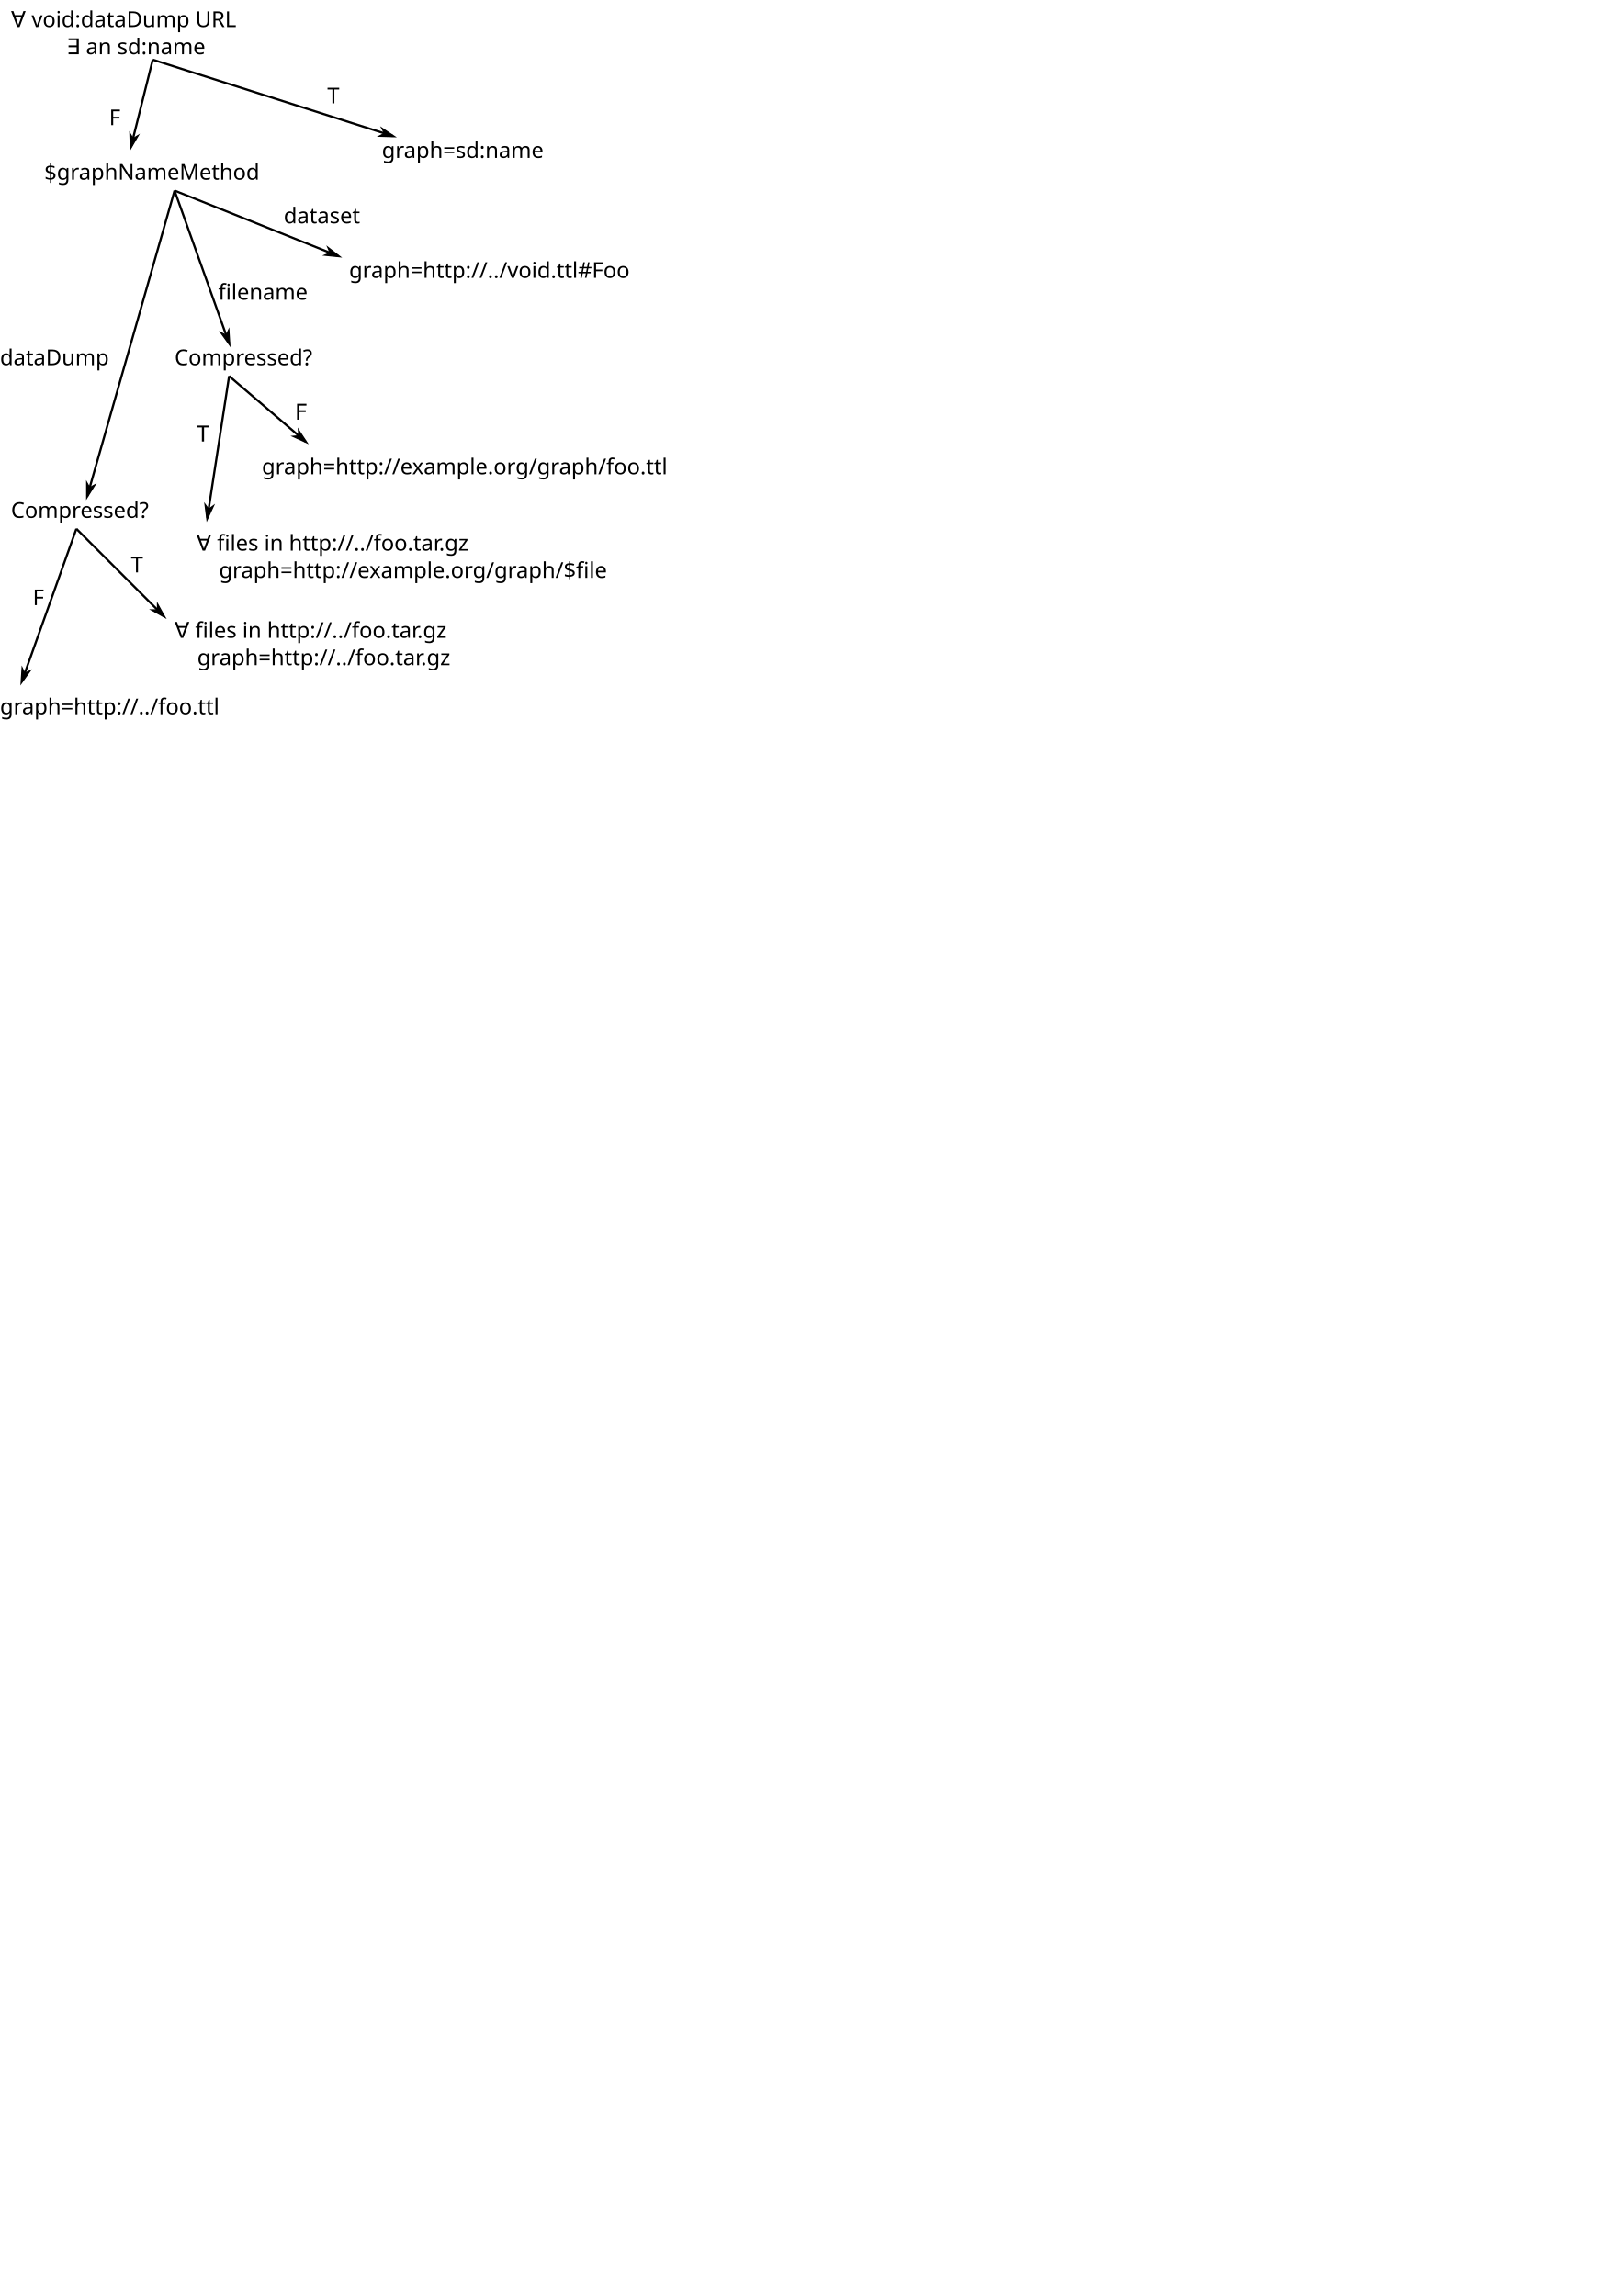
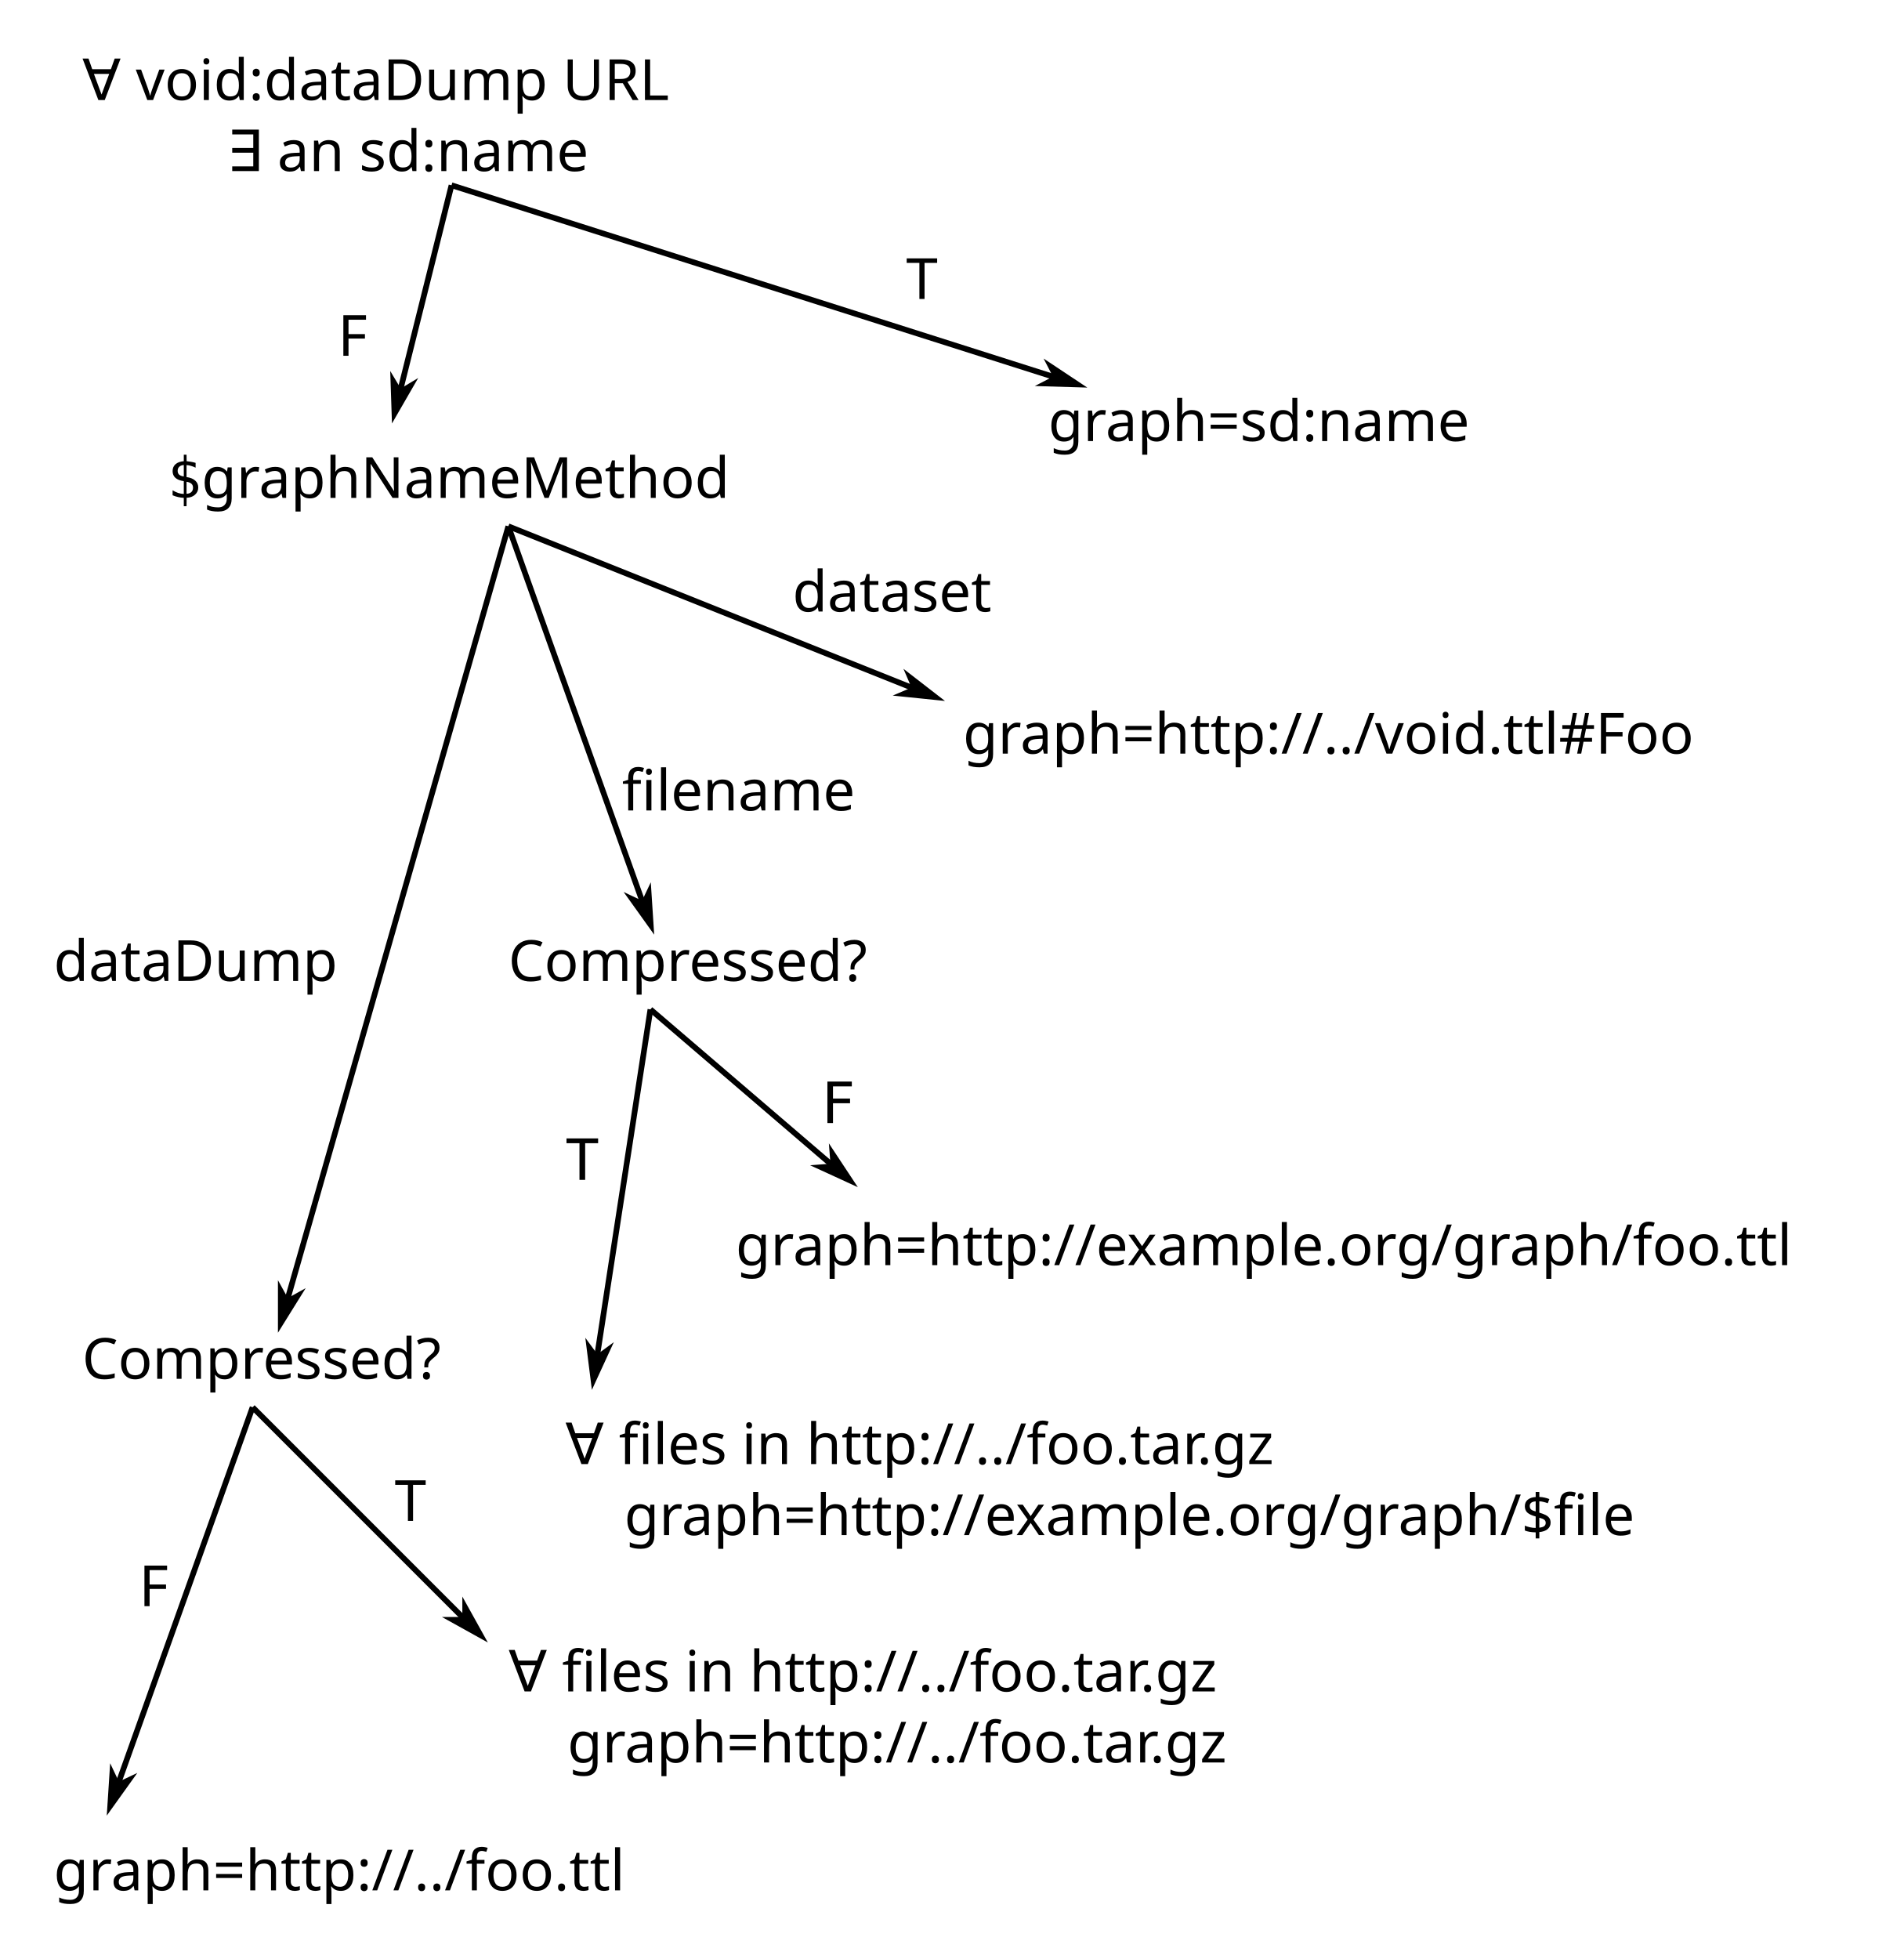
- <svg xmlns="http://www.w3.org/2000/svg" width="744.094" height="1052.362" id="svg2" version="1.1">
+ <svg xmlns="http://www.w3.org/2000/svg" width="334.941" height="344.678" id="svg2" version="1.1">
  <defs id="defs4">
-     <marker orient="auto" refY="0.0" refX="0.0" id="Arrow1Mend" style="overflow:visible;">
-       <path id="path3845" d="M 0.0,0.0 L 5.0,-5.0 L -12.5,0.0 L 5.0,5.0 L 0.0,0.0 z " style="fill-rule:evenodd;stroke:#000000;stroke-width:1.0pt;marker-start:none;" transform="scale(0.4) rotate(180) translate(10,0)" />
+     <marker orient="auto" refY="0" refX="0" id="Arrow1Mend" style="overflow:visible">
+       <path id="path3845" d="M 0,0 5,-5 -12.5,0 5,5 0,0 z" style="fill-rule:evenodd;stroke:#000000;stroke-width:1pt;marker-start:none" transform="matrix(-0.4,0,0,-0.4,-4,0)" />
    </marker>
-     <marker orient="auto" refY="0.0" refX="0.0" id="Arrow1Lend" style="overflow:visible;">
-       <path id="path3839" d="M 0.0,0.0 L 5.0,-5.0 L -12.5,0.0 L 5.0,5.0 L 0.0,0.0 z " style="fill-rule:evenodd;stroke:#000000;stroke-width:1.0pt;marker-start:none;" transform="scale(0.8) rotate(180) translate(12.5,0)" />
+     <marker orient="auto" refY="0" refX="0" id="Arrow1Lend" style="overflow:visible">
+       <path id="path3839" d="M 0,0 5,-5 -12.5,0 5,5 0,0 z" style="fill-rule:evenodd;stroke:#000000;stroke-width:1pt;marker-start:none" transform="matrix(-0.8,0,0,-0.8,-10,0)" />
    </marker>
  </defs>
-   <g id="layer1">
+   <g id="layer1" transform="translate(9.448242,5.235474)">
    <text xml:space="preserve" style="font-size:12px;font-style:normal;font-variant:normal;font-weight:normal;font-stretch:normal;line-height:125%;letter-spacing:0px;word-spacing:0px;fill:#000000;fill-opacity:1;stroke:none;font-family:Monospace;-inkscape-font-specification:Monospace" x="5" y="12.362" id="text3041">
      <tspan x="5" y="12.362" id="tspan3047" style="font-size:10px;font-style:normal;font-variant:normal;font-weight:normal;font-stretch:normal;font-family:Sans;-inkscape-font-specification:Sans">∀ void:dataDump URL</tspan>
      <tspan x="5" y="24.862" id="tspan3053" style="font-size:10px;font-style:normal;font-variant:normal;font-weight:normal;font-stretch:normal;font-family:Sans;-inkscape-font-specification:Sans">        ∃ an sd:name</tspan>
    </text>
    <text xml:space="preserve" style="font-size:10px;font-style:normal;font-variant:normal;font-weight:normal;font-stretch:normal;line-height:125%;letter-spacing:0px;word-spacing:0px;fill:#000000;fill-opacity:1;stroke:none;font-family:Monospace;-inkscape-font-specification:Monospace" x="150" y="47.362" id="text4647">
      <tspan id="tspan4649" x="150" y="47.362" style="font-size:10px;font-style:normal;font-variant:normal;font-weight:normal;font-stretch:normal;font-family:Sans;-inkscape-font-specification:Sans">T</tspan>
    </text>
    <text xml:space="preserve" style="font-size:10px;font-style:normal;font-variant:normal;font-weight:normal;font-stretch:normal;line-height:125%;letter-spacing:0px;word-spacing:0px;fill:#000000;fill-opacity:1;stroke:none;font-family:Monospace;-inkscape-font-specification:Monospace" x="50" y="57.362" id="text4647-7">
      <tspan id="tspan4649-8" x="50" y="57.362" style="font-size:10px;font-style:normal;font-variant:normal;font-weight:normal;font-stretch:normal;font-family:Sans;-inkscape-font-specification:Sans">F</tspan>
    </text>
    <text xml:space="preserve" style="font-size:10px;font-style:normal;font-variant:normal;font-weight:normal;font-stretch:normal;line-height:125%;letter-spacing:0px;word-spacing:0px;fill:#000000;fill-opacity:1;stroke:none;font-family:Monospace;-inkscape-font-specification:Monospace" x="175" y="72.362" id="text4672">
      <tspan id="tspan4674" x="175" y="72.362" style="font-size:10px;font-style:normal;font-variant:normal;font-weight:normal;font-stretch:normal;font-family:Sans;-inkscape-font-specification:Sans">graph=sd:name</tspan>
    </text>
    <text xml:space="preserve" style="font-size:10px;font-style:normal;font-variant:normal;font-weight:normal;font-stretch:normal;line-height:125%;letter-spacing:0px;word-spacing:0px;fill:#000000;fill-opacity:1;stroke:none;font-family:Monospace;-inkscape-font-specification:Monospace" x="20" y="82.362" id="text4676">
      <tspan id="tspan4678" x="20" y="82.362" style="font-size:10px">$<tspan style="font-size:10px;font-style:normal;font-variant:normal;font-weight:normal;font-stretch:normal;font-family:Sans;-inkscape-font-specification:Sans" id="tspan5263">graphNameMethod</tspan>
      </tspan>
    </text>
    <text xml:space="preserve" style="font-size:10px;font-style:normal;font-variant:normal;font-weight:normal;font-stretch:normal;line-height:125%;letter-spacing:0px;word-spacing:0px;fill:#000000;fill-opacity:1;stroke:none;font-family:Monospace;-inkscape-font-specification:Monospace" x="160" y="127.362" id="text5259">
      <tspan id="tspan5261" x="160" y="127.362" style="font-size:10px;font-style:normal;font-variant:normal;font-weight:normal;font-stretch:normal;font-family:Sans;-inkscape-font-specification:Sans">graph=http://../void.ttl#Foo</tspan>
    </text>
    <text xml:space="preserve" style="font-size:10px;font-style:normal;font-variant:normal;font-weight:normal;font-stretch:normal;line-height:125%;letter-spacing:0px;word-spacing:0px;fill:#000000;fill-opacity:1;stroke:none;font-family:Monospace;-inkscape-font-specification:Monospace" x="0" y="167.362" id="text5265">
      <tspan id="tspan5267" x="0" y="167.362" style="font-size:10px;font-style:normal;font-variant:normal;font-weight:normal;font-stretch:normal;font-family:Sans;-inkscape-font-specification:Sans">dataDump</tspan>
    </text>
    <text xml:space="preserve" style="font-size:10px;font-style:normal;font-variant:normal;font-weight:normal;font-stretch:normal;line-height:125%;letter-spacing:0px;word-spacing:0px;fill:#000000;fill-opacity:1;stroke:none;font-family:Monospace;-inkscape-font-specification:Monospace" x="100" y="137.362" id="text5269">
      <tspan id="tspan5271" x="100" y="137.362" style="font-size:10px;font-style:normal;font-variant:normal;font-weight:normal;font-stretch:normal;font-family:Sans;-inkscape-font-specification:Sans">filename</tspan>
    </text>
    <text xml:space="preserve" style="font-size:10px;font-style:normal;font-variant:normal;font-weight:normal;font-stretch:normal;line-height:125%;letter-spacing:0px;word-spacing:0px;fill:#000000;fill-opacity:1;stroke:none;font-family:Monospace;-inkscape-font-specification:Monospace" x="5" y="237.362" id="text5273">
      <tspan id="tspan5275" x="5" y="237.362" style="font-size:10px;font-style:normal;font-variant:normal;font-weight:normal;font-stretch:normal;font-family:Sans;-inkscape-font-specification:Sans">Compressed?</tspan>
    </text>
    <text xml:space="preserve" style="font-size:10px;font-style:normal;font-variant:normal;font-weight:normal;font-stretch:normal;line-height:125%;letter-spacing:0px;word-spacing:0px;fill:#000000;fill-opacity:1;stroke:none;font-family:Monospace;-inkscape-font-specification:Monospace" x="80" y="167.362" id="text5277">
      <tspan id="tspan5279" x="80" y="167.362" style="font-size:10px;font-style:normal;font-variant:normal;font-weight:normal;font-stretch:normal;font-family:Sans;-inkscape-font-specification:Sans">Compressed?</tspan>
    </text>
    <text xml:space="preserve" style="font-size:10px;font-style:normal;font-variant:normal;font-weight:normal;font-stretch:normal;line-height:125%;letter-spacing:0px;word-spacing:0px;fill:#000000;fill-opacity:1;stroke:none;font-family:Monospace;-inkscape-font-specification:Monospace" x="130" y="102.362" id="text5319">
      <tspan id="tspan5321" x="130" y="102.362" style="font-size:10px;font-style:normal;font-variant:normal;font-weight:normal;font-stretch:normal;font-family:Sans;-inkscape-font-specification:Sans">dataset</tspan>
    </text>
    <text xml:space="preserve" style="font-size:10px;font-style:normal;font-variant:normal;font-weight:normal;font-stretch:normal;line-height:125%;letter-spacing:0px;word-spacing:0px;fill:#000000;fill-opacity:1;stroke:none;font-family:Monospace;-inkscape-font-specification:Monospace" x="0" y="327.362" id="text5323">
      <tspan id="tspan5325" x="0" y="327.362" style="font-size:10px;font-style:normal;font-variant:normal;font-weight:normal;font-stretch:normal;font-family:Sans;-inkscape-font-specification:Sans">graph=http://../foo.ttl</tspan>
    </text>
    <text xml:space="preserve" style="font-size:10px;font-style:normal;font-variant:normal;font-weight:normal;font-stretch:normal;line-height:125%;letter-spacing:0px;word-spacing:0px;fill:#000000;fill-opacity:1;stroke:none;font-family:Monospace;-inkscape-font-specification:Monospace" x="60" y="262.362" id="text5327">
      <tspan id="tspan5329" x="60" y="262.362" style="font-size:10px;font-style:normal;font-variant:normal;font-weight:normal;font-stretch:normal;font-family:Sans;-inkscape-font-specification:Sans">T</tspan>
    </text>
    <text xml:space="preserve" style="font-size:10px;font-style:normal;font-variant:normal;font-weight:normal;font-stretch:normal;line-height:125%;letter-spacing:0px;word-spacing:0px;fill:#000000;fill-opacity:1;stroke:none;font-family:Monospace;-inkscape-font-specification:Monospace" x="15" y="277.362" id="text5331">
      <tspan id="tspan5333" x="15" y="277.362" style="font-size:10px;font-style:normal;font-variant:normal;font-weight:normal;font-stretch:normal;font-family:Sans;-inkscape-font-specification:Sans">F</tspan>
    </text>
-     <flowRoot xml:space="preserve" id="flowRoot5335" style="fill:black;stroke:none;stroke-opacity:1;stroke-width:1px;stroke-linejoin:miter;stroke-linecap:butt;fill-opacity:1;font-family:Sans;font-style:normal;font-weight:normal;font-size:10px;line-height:125%;letter-spacing:0px;word-spacing:0px;-inkscape-font-specification:Sans;font-stretch:normal;font-variant:normal">
+     <flowRoot xml:space="preserve" id="flowRoot5335" style="font-size:10px;font-style:normal;font-variant:normal;font-weight:normal;font-stretch:normal;line-height:125%;letter-spacing:0px;word-spacing:0px;fill:#000000;fill-opacity:1;stroke:none;font-family:Sans;-inkscape-font-specification:Sans">
      <flowRegion id="flowRegion5337">
-         <rect id="rect5339" width="162.635" height="58.589" x="56.569" y="218.986" style="-inkscape-font-specification:Sans;font-family:Sans;font-weight:normal;font-style:normal;font-stretch:normal;font-variant:normal" />
+         <rect id="rect5339" width="162.635" height="58.589" x="56.569" y="218.986" style="font-style:normal;font-variant:normal;font-weight:normal;font-stretch:normal;font-family:Sans;-inkscape-font-specification:Sans" />
      </flowRegion>
      <flowPara id="flowPara5341" />
    </flowRoot>
    <text xml:space="preserve" style="font-size:10px;font-style:normal;font-variant:normal;font-weight:normal;font-stretch:normal;line-height:125%;letter-spacing:0px;word-spacing:0px;fill:#000000;fill-opacity:1;stroke:none;font-family:Monospace;-inkscape-font-specification:Monospace" x="80" y="292.362" id="text5343">
      <tspan id="tspan5345" x="80" y="292.362" style="font-size:10px;font-style:normal;font-variant:normal;font-weight:normal;font-stretch:normal;font-family:Sans;-inkscape-font-specification:Sans">∀ files in http://../foo.tar.gz</tspan>
      <tspan x="80" y="304.862" id="tspan5347" style="font-size:10px;font-style:normal;font-variant:normal;font-weight:normal;font-stretch:normal;font-family:Sans;-inkscape-font-specification:Sans">    graph=http://../foo.tar.gz</tspan>
    </text>
    <text xml:space="preserve" style="font-size:10px;font-style:normal;font-variant:normal;font-weight:normal;font-stretch:normal;line-height:125%;letter-spacing:0px;word-spacing:0px;fill:#000000;fill-opacity:1;stroke:none;font-family:Monospace;-inkscape-font-specification:Monospace" x="135" y="192.362" id="text5363">
      <tspan id="tspan5365" x="135" y="192.362" style="font-size:10px">F</tspan>
    </text>
    <text xml:space="preserve" style="font-size:10px;font-style:normal;font-variant:normal;font-weight:normal;font-stretch:normal;line-height:125%;letter-spacing:0px;word-spacing:0px;fill:#000000;fill-opacity:1;stroke:none;font-family:Monospace;-inkscape-font-specification:Monospace" x="90" y="202.362" id="text5367">
      <tspan id="tspan5369" x="90" y="202.362" style="font-size:10px">T</tspan>
    </text>
    <text xml:space="preserve" style="font-size:10px;font-style:normal;font-variant:normal;font-weight:normal;font-stretch:normal;line-height:125%;letter-spacing:0px;word-spacing:0px;fill:#000000;fill-opacity:1;stroke:none;font-family:Monospace;-inkscape-font-specification:Monospace" x="120" y="217.362" id="text5371">
      <tspan id="tspan5373" x="120" y="217.362" style="font-size:10px;font-style:normal;font-variant:normal;font-weight:normal;font-stretch:normal;font-family:Sans;-inkscape-font-specification:Sans">graph=http://example.org/graph/foo.ttl</tspan>
    </text>
    <text xml:space="preserve" style="font-size:10px;font-style:normal;font-variant:normal;font-weight:normal;font-stretch:normal;line-height:125%;letter-spacing:0px;word-spacing:0px;fill:#000000;fill-opacity:1;stroke:none;font-family:Monospace;-inkscape-font-specification:Monospace" x="90" y="252.362" id="text5375">
      <tspan id="tspan5377" x="90" y="252.362" style="font-size:10px;font-style:normal;font-variant:normal;font-weight:normal;font-stretch:normal;font-family:Sans;-inkscape-font-specification:Sans">∀ files in http://../foo.tar.gz</tspan>
      <tspan x="90" y="264.862" id="tspan5379" style="font-size:10px;font-style:normal;font-variant:normal;font-weight:normal;font-stretch:normal;font-family:Sans;-inkscape-font-specification:Sans">    graph=http://example.org/graph/$file</tspan>
    </text>
-     <flowRoot xml:space="preserve" id="flowRoot3044" style="fill:black;stroke:none;stroke-opacity:1;stroke-width:1px;stroke-linejoin:miter;stroke-linecap:butt;fill-opacity:1;font-family:Monospace;font-style:normal;font-weight:normal;font-size:10px;line-height:125%;letter-spacing:0px;word-spacing:0px;-inkscape-font-specification:Monospace;font-stretch:normal;font-variant:normal">
+     <flowRoot xml:space="preserve" id="flowRoot3044" style="font-size:10px;font-style:normal;font-variant:normal;font-weight:normal;font-stretch:normal;line-height:125%;letter-spacing:0px;word-spacing:0px;fill:#000000;fill-opacity:1;stroke:none;font-family:Monospace;-inkscape-font-specification:Monospace">
      <flowRegion id="flowRegion3046">
        <rect id="rect3048" width="76.772" height="52.528" x="4.041" y="40.189" />
      </flowRegion>
      <flowPara id="flowPara3050" />
    </flowRoot>
-     <flowRoot xml:space="preserve" id="flowRoot3054" style="fill:black;stroke:none;stroke-opacity:1;stroke-width:1px;stroke-linejoin:miter;stroke-linecap:butt;fill-opacity:1;font-family:Monospace;font-style:normal;font-weight:normal;font-size:9px;line-height:125%;letter-spacing:0px;word-spacing:0px;-inkscape-font-specification:Monospace;font-stretch:normal;font-variant:normal">
+     <flowRoot xml:space="preserve" id="flowRoot3054" style="font-size:9px;font-style:normal;font-variant:normal;font-weight:normal;font-stretch:normal;line-height:125%;letter-spacing:0px;word-spacing:0px;fill:#000000;fill-opacity:1;stroke:none;font-family:Monospace;-inkscape-font-specification:Monospace">
      <flowRegion id="flowRegion3056">
        <rect id="rect3058" width="19.193" height="23.739" x="-6.566" y="174.035" />
      </flowRegion>
      <flowPara id="flowPara3060" />
    </flowRoot>
    <path style="fill:none;stroke:#000000;stroke-width:1px;stroke-linecap:butt;stroke-linejoin:miter;stroke-opacity:1;marker-end:url(#Arrow1Mend)" d="m 70,27.362 -10,40" id="path3078" />
    <path style="fill:none;stroke:#000000;stroke-width:1px;stroke-linecap:butt;stroke-linejoin:miter;stroke-opacity:1;marker-end:url(#Arrow1Mend)" d="m 70,27.362 110,35" id="path3080" />
    <path style="fill:none;stroke:#000000;stroke-width:0px;stroke-linecap:butt;stroke-linejoin:miter;stroke-opacity:1;display:inline" d="m 45,92.362 0,70" id="path3082" />
    <path style="fill:none;stroke:#000000;stroke-width:1px;stroke-linecap:butt;stroke-linejoin:miter;stroke-opacity:1;marker-end:url(#Arrow1Mend)" d="m 80,87.362 75,30" id="path3100" />
-     <flowRoot xml:space="preserve" id="flowRoot3102" style="fill:black;stroke:none;stroke-opacity:1;stroke-width:1px;stroke-linejoin:miter;stroke-linecap:butt;fill-opacity:1;font-family:Sans;font-style:normal;font-weight:normal;font-size:8px;line-height:125%;letter-spacing:0px;word-spacing:0px;-inkscape-font-specification:Sans;font-stretch:normal;font-variant:normal">
+     <flowRoot xml:space="preserve" id="flowRoot3102" style="font-size:8px;font-style:normal;font-variant:normal;font-weight:normal;font-stretch:normal;line-height:125%;letter-spacing:0px;word-spacing:0px;fill:#000000;fill-opacity:1;stroke:none;font-family:Sans;-inkscape-font-specification:Sans">
      <flowRegion id="flowRegion3104">
-         <rect id="rect3106" width="192.434" height="43.942" x="8.081" y="35.644" style="font-size:8px;-inkscape-font-specification:Sans;font-family:Sans;font-weight:normal;font-style:normal;font-stretch:normal;font-variant:normal" />
+         <rect id="rect3106" width="192.434" height="43.942" x="8.081" y="35.644" style="font-size:8px;font-style:normal;font-variant:normal;font-weight:normal;font-stretch:normal;font-family:Sans;-inkscape-font-specification:Sans" />
      </flowRegion>
      <flowPara id="flowPara3108" />
    </flowRoot>
    <path style="fill:none;stroke:#000000;stroke-width:1px;stroke-linecap:butt;stroke-linejoin:miter;stroke-opacity:1;marker-end:url(#Arrow1Mend)" d="M 80,87.362 40,227.362" id="path3064" />
    <path style="fill:none;stroke:#000000;stroke-width:1px;stroke-linecap:butt;stroke-linejoin:miter;stroke-opacity:1;marker-end:url(#Arrow1Mend)" d="m 80,87.362 25,70" id="path3066" />
    <path style="fill:none;stroke:#000000;stroke-width:1px;stroke-linecap:butt;stroke-linejoin:miter;stroke-opacity:1;marker-end:url(#Arrow1Mend)" d="m 105,172.362 35,30" id="path3070" />
    <path style="fill:none;stroke:#000000;stroke-width:1px;stroke-linecap:butt;stroke-linejoin:miter;stroke-opacity:1;marker-end:url(#Arrow1Mend)" d="m 105,172.362 -10,65" id="path3074" />
    <path style="fill:none;stroke:#000000;stroke-width:1px;stroke-linecap:butt;stroke-linejoin:miter;stroke-opacity:1;marker-end:url(#Arrow1Mend)" d="m 35,242.362 -25,70" id="path3076" />
    <path style="fill:none;stroke:#000000;stroke-width:1px;stroke-linecap:butt;stroke-linejoin:miter;stroke-opacity:1;marker-end:url(#Arrow1Mend)" d="m 35,242.362 40,40" id="path3079" />
  </g>
</svg>
